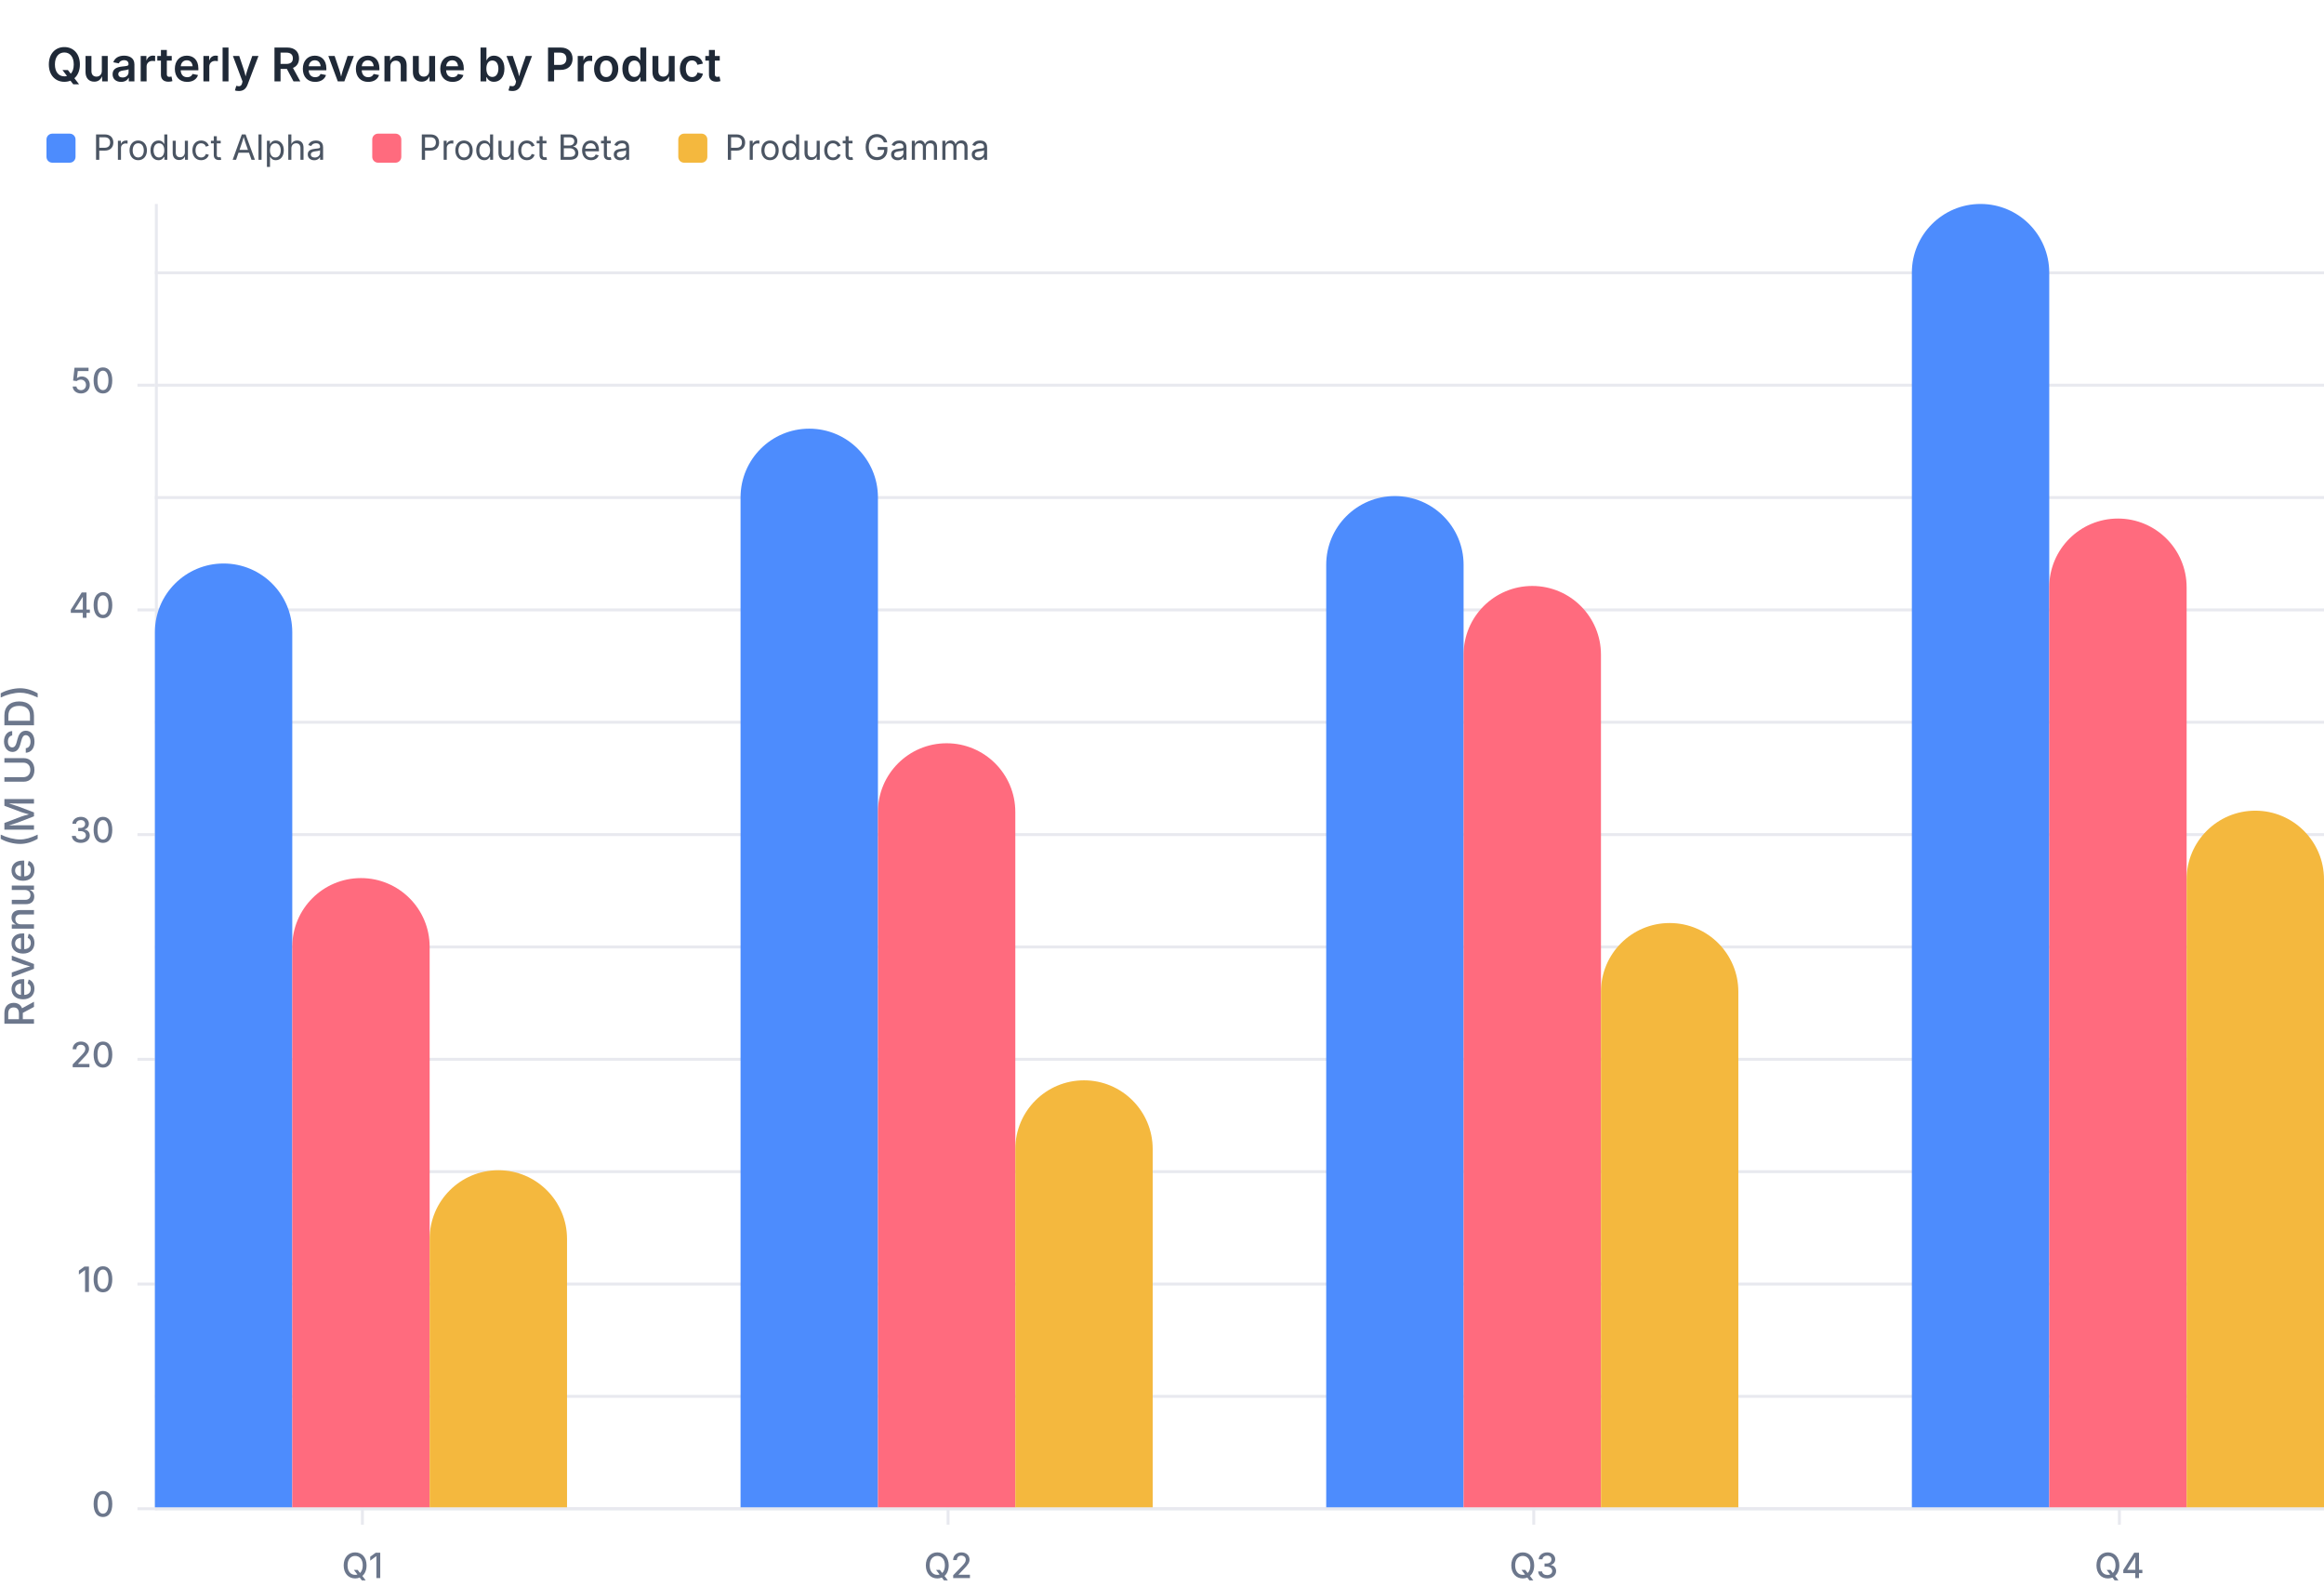
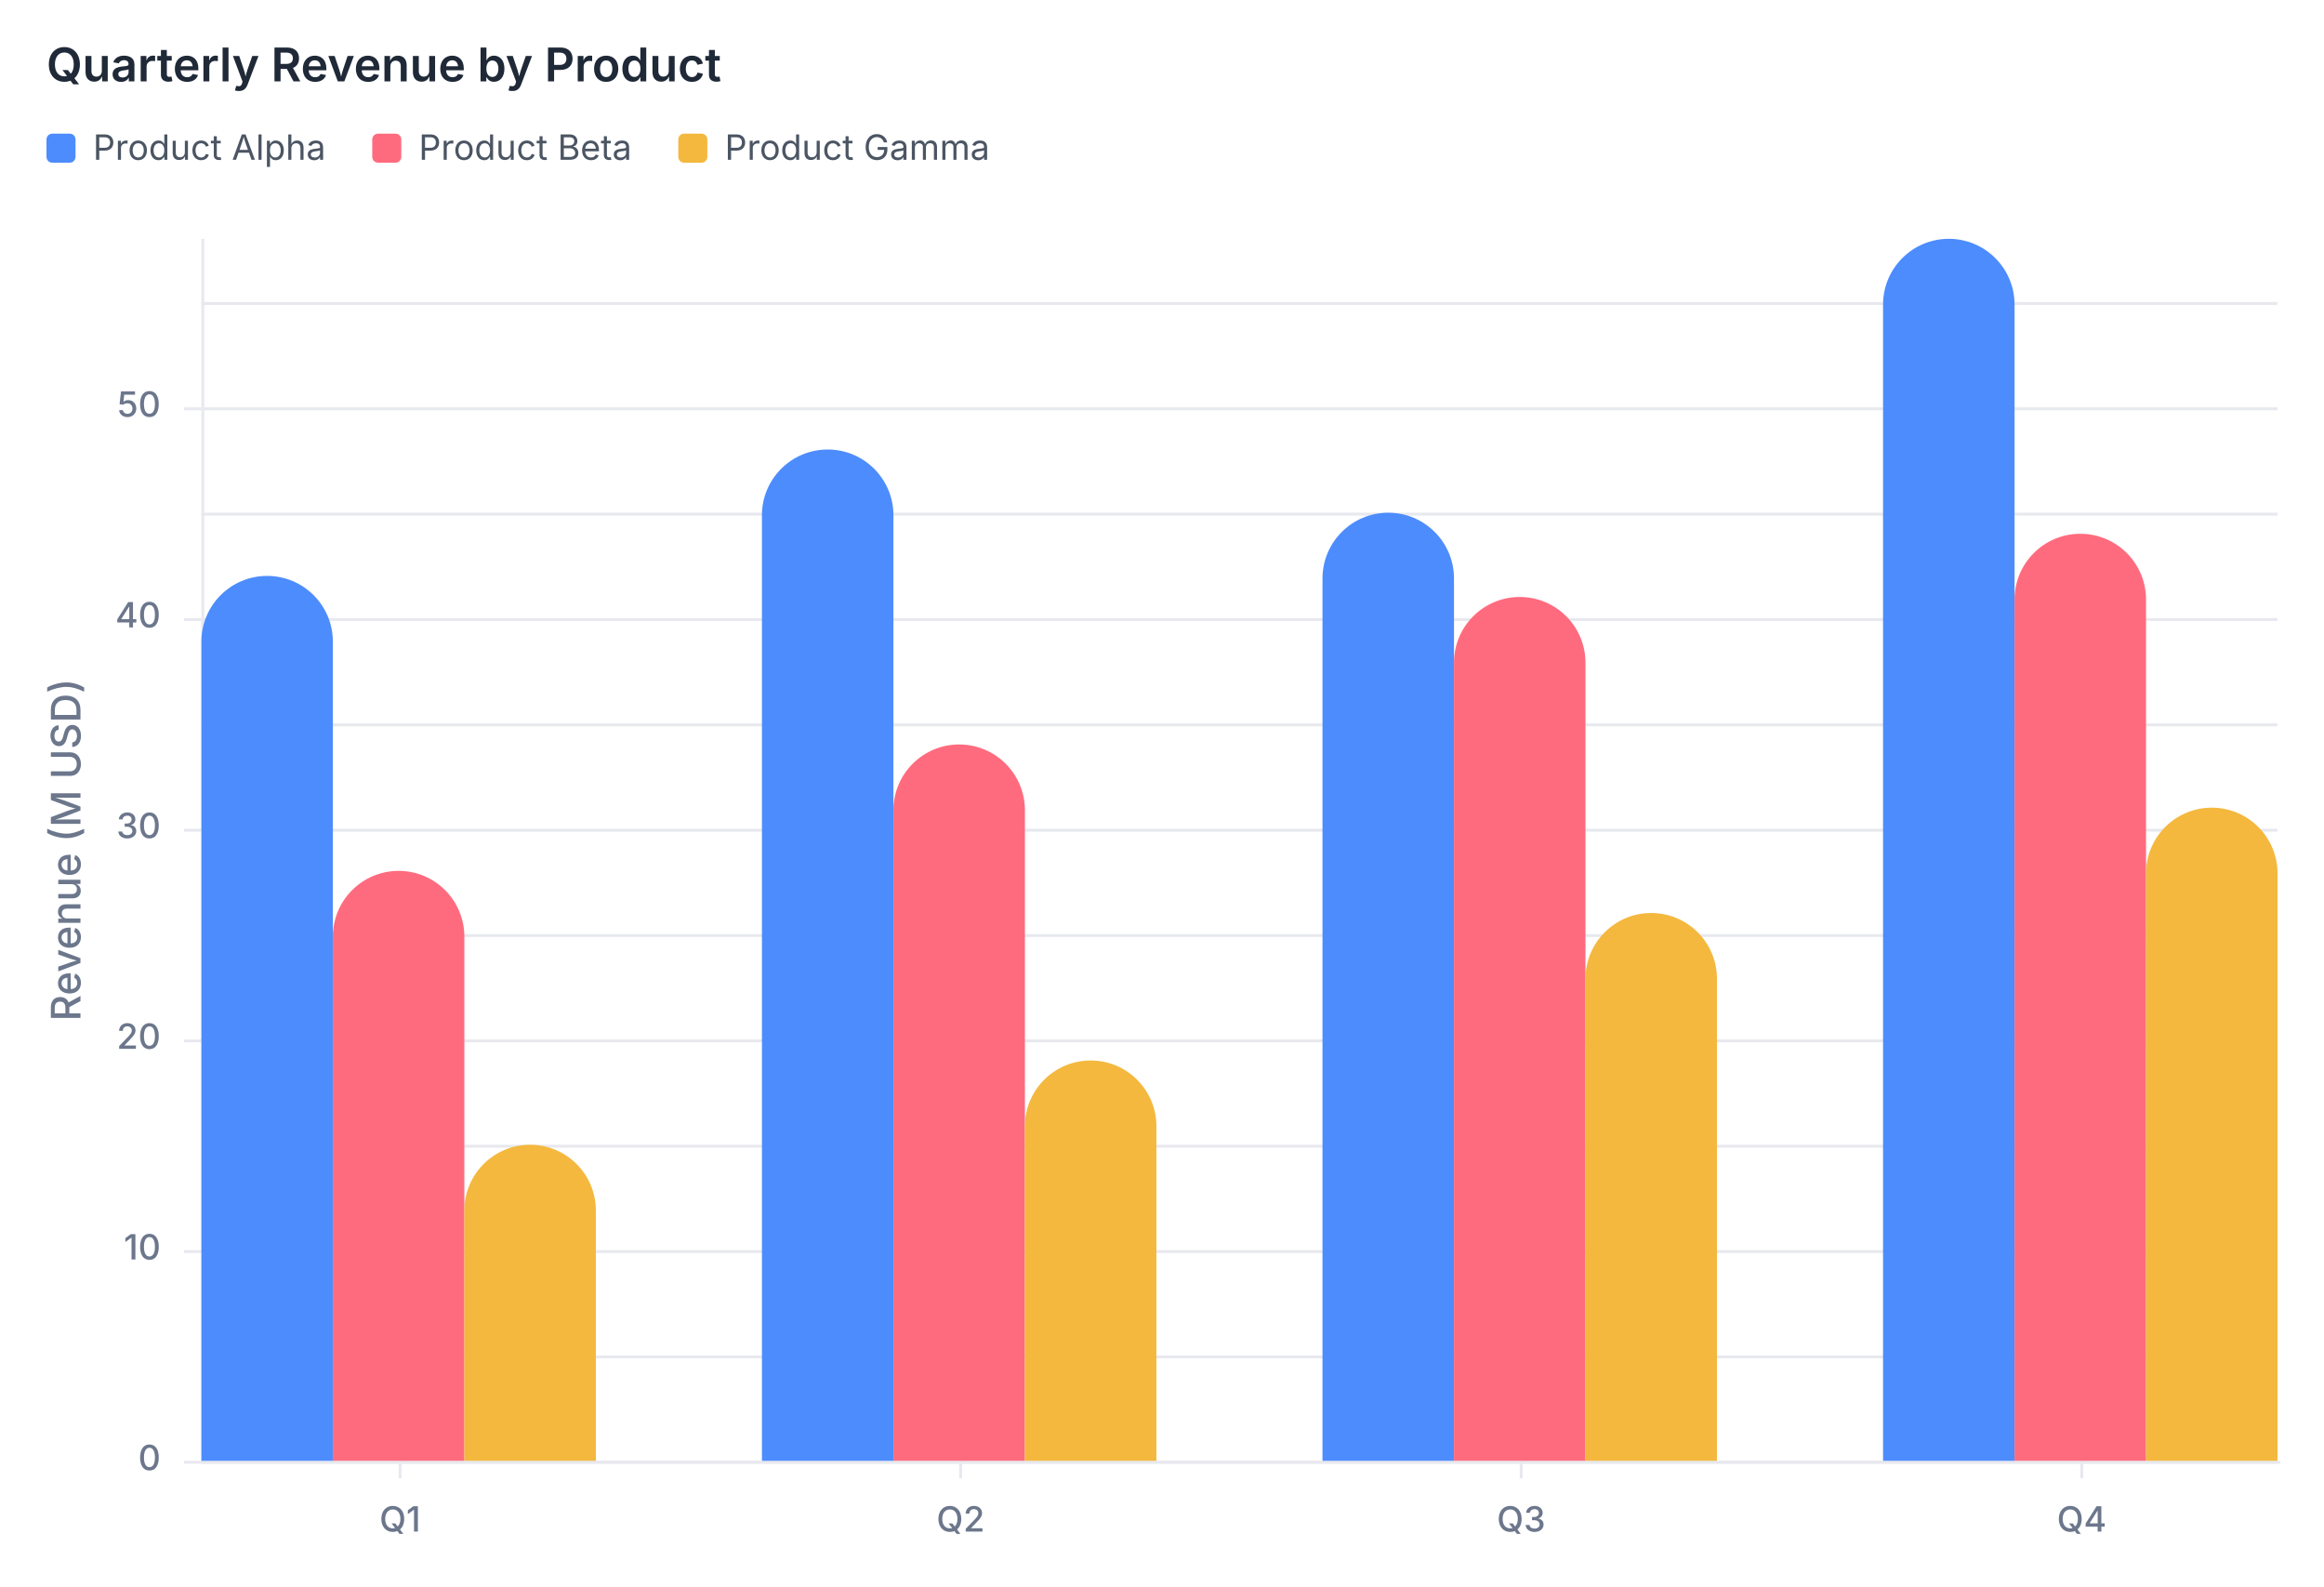
<svg xmlns="http://www.w3.org/2000/svg" style="font-family: Inter, Arial, &quot;Helvetica Neue&quot;, Helvetica, sans-serif;" height="546" width="800" viewBox="0 0 800 546" role="img">
  <g>
    <text x="16" y="28" font-size="16" font-weight="600" fill="#1f2937">Quarterly Revenue by Product</text>
    <rect x="16" y="46" width="10" height="10" rx="2" fill="#4D8CFD" />
    <text x="32" y="55" font-size="12" fill="#4b5563">Product Alpha</text>
    <rect x="128.14" y="46" width="10" height="10" rx="2" fill="#FF6B7E" />
    <text x="144.14" y="55" font-size="12" fill="#4b5563">Product Beta</text>
    <rect x="233.49" y="46" width="10" height="10" rx="2" fill="#F4B83E" />
    <text x="249.49" y="55" font-size="12" fill="#4b5563">Product Gamma</text>
  </g>
-   <g transform="translate(0,66)">
-     <g axis-type="x" transform="translate(53.32,452.8)">
+   <g transform="translate(16,78)">
+     <g axis-type="x" transform="translate(53.32,424.8)">
      <g fill="none" font-size="10" font-family="sans-serif" text-anchor="middle" style="user-select: none;">
-         <path stroke="currentColor" d="M0.5, 0 V0.5 H747.18 V0" style="stroke: #e8e9ef; stroke-width: 1px; stroke-dasharray: none;" />
-         <g opacity="1" transform="translate(71.4346,0)" style="stroke: none; font-size: 12px; font-weight: 500;">
+         <path stroke="currentColor" d="M0.5, 0 V0.5 H715.18 V0" style="stroke: #e8e9ef; stroke-width: 1px; stroke-dasharray: none;" />
+         <g opacity="1" transform="translate(68.3946,0)" style="stroke: none; font-size: 12px; font-weight: 500;">
          <line stroke="currentColor" y2="6" style="stroke: #e8e9ef; stroke-width: 1px;" />
          <text fill="currentColor" style="fill: #6c778c; cursor: default; font-family: Inter, Arial, &quot;Helvetica Neue&quot;, Helvetica, sans-serif; text-decoration: none; stroke: none;">
            <tspan font-size="12" font-family="Inter,Arial,&quot;Helvetica Neue&quot;,Helvetica,sans-serif" y="20">
              <tspan x="0" dy="0em" dominant-baseline="central">Q1</tspan>
            </tspan>
          </text>
        </g>
-         <g opacity="1" transform="translate(273.0382,0)" style="stroke: none; font-size: 12px; font-weight: 500;">
+         <g opacity="1" transform="translate(261.3582,0)" style="stroke: none; font-size: 12px; font-weight: 500;">
          <line stroke="currentColor" y2="6" style="stroke: #e8e9ef; stroke-width: 1px;" />
          <text fill="currentColor" style="fill: #6c778c; cursor: default; font-family: Inter, Arial, &quot;Helvetica Neue&quot;, Helvetica, sans-serif; text-decoration: none; stroke: none;">
            <tspan font-size="12" font-family="Inter,Arial,&quot;Helvetica Neue&quot;,Helvetica,sans-serif" y="20">
              <tspan x="0" dy="0em" dominant-baseline="central">Q2</tspan>
            </tspan>
          </text>
        </g>
-         <g opacity="1" transform="translate(474.6418,0)" style="stroke: none; font-size: 12px; font-weight: 500;">
+         <g opacity="1" transform="translate(454.3218,0)" style="stroke: none; font-size: 12px; font-weight: 500;">
          <line stroke="currentColor" y2="6" style="stroke: #e8e9ef; stroke-width: 1px;" />
          <text fill="currentColor" style="fill: #6c778c; cursor: default; font-family: Inter, Arial, &quot;Helvetica Neue&quot;, Helvetica, sans-serif; text-decoration: none; stroke: none;">
            <tspan font-size="12" font-family="Inter,Arial,&quot;Helvetica Neue&quot;,Helvetica,sans-serif" y="20">
              <tspan x="0" dy="0em" dominant-baseline="central">Q3</tspan>
            </tspan>
          </text>
        </g>
-         <g opacity="1" transform="translate(676.2454,0)" style="stroke: none; font-size: 12px; font-weight: 500;">
+         <g opacity="1" transform="translate(647.2854,0)" style="stroke: none; font-size: 12px; font-weight: 500;">
          <line stroke="currentColor" y2="6" style="stroke: #e8e9ef; stroke-width: 1px;" />
          <text fill="currentColor" style="fill: #6c778c; cursor: default; font-family: Inter, Arial, &quot;Helvetica Neue&quot;, Helvetica, sans-serif; text-decoration: none; stroke: none;">
            <tspan font-size="12" font-family="Inter,Arial,&quot;Helvetica Neue&quot;,Helvetica,sans-serif" y="20">
              <tspan x="0" dy="0em" dominant-baseline="central">Q4</tspan>
            </tspan>
          </text>
        </g>
      </g>
      <g style="opacity: 0;" />
    </g>
    <g axis-type="y" transform="translate(53.32,4.2)">
      <g fill="none" font-size="10" font-family="sans-serif" text-anchor="end" style="user-select: none;">
-         <path stroke="currentColor" d="M0, 449.1 H0.5 V0.5 H0" style="stroke: #e8e9ef; stroke-width: 1px; stroke-dasharray: none;" />
-         <g opacity="1" transform="translate(0,449.1)" style="stroke: none; font-size: 12px; font-weight: 500;">
+         <path stroke="currentColor" d="M0, 421.1 H0.5 V0.5 H0" style="stroke: #e8e9ef; stroke-width: 1px; stroke-dasharray: none;" />
+         <g opacity="1" transform="translate(0,421.1)" style="stroke: none; font-size: 12px; font-weight: 500;">
          <line stroke="currentColor" x2="-6" style="stroke: #e8e9ef; stroke-width: 1px;" />
          <text fill="currentColor" x="-14" style="fill: #6c778c; cursor: default; font-family: Inter, Arial, &quot;Helvetica Neue&quot;, Helvetica, sans-serif; text-decoration: none; stroke: none;">
            <tspan font-size="12" font-family="Inter,Arial,&quot;Helvetica Neue&quot;,Helvetica,sans-serif" y="-6">
              <tspan x="-14" dy="0em" dominant-baseline="hanging">0</tspan>
            </tspan>
          </text>
        </g>
-         <g opacity="1" transform="translate(0,371.7552)" style="stroke: none; font-size: 12px; font-weight: 500;">
+         <g opacity="1" transform="translate(0,348.5828)" style="stroke: none; font-size: 12px; font-weight: 500;">
          <line stroke="currentColor" x2="-6" style="stroke: #e8e9ef; stroke-width: 1px;" />
          <text fill="currentColor" x="-14" style="fill: #6c778c; cursor: default; font-family: Inter, Arial, &quot;Helvetica Neue&quot;, Helvetica, sans-serif; text-decoration: none; stroke: none;">
            <tspan font-size="12" font-family="Inter,Arial,&quot;Helvetica Neue&quot;,Helvetica,sans-serif" y="-6">
              <tspan x="-14" dy="0em" dominant-baseline="hanging">10</tspan>
            </tspan>
          </text>
        </g>
-         <g opacity="1" transform="translate(0,294.4103)" style="stroke: none; font-size: 12px; font-weight: 500;">
+         <g opacity="1" transform="translate(0,276.0655)" style="stroke: none; font-size: 12px; font-weight: 500;">
          <line stroke="currentColor" x2="-6" style="stroke: #e8e9ef; stroke-width: 1px;" />
          <text fill="currentColor" x="-14" style="fill: #6c778c; cursor: default; font-family: Inter, Arial, &quot;Helvetica Neue&quot;, Helvetica, sans-serif; text-decoration: none; stroke: none;">
            <tspan font-size="12" font-family="Inter,Arial,&quot;Helvetica Neue&quot;,Helvetica,sans-serif" y="-6">
              <tspan x="-14" dy="0em" dominant-baseline="hanging">20</tspan>
            </tspan>
          </text>
        </g>
-         <g opacity="1" transform="translate(0,217.0655)" style="stroke: none; font-size: 12px; font-weight: 500;">
+         <g opacity="1" transform="translate(0,203.5483)" style="stroke: none; font-size: 12px; font-weight: 500;">
          <line stroke="currentColor" x2="-6" style="stroke: #e8e9ef; stroke-width: 1px;" />
          <text fill="currentColor" x="-14" style="fill: #6c778c; cursor: default; font-family: Inter, Arial, &quot;Helvetica Neue&quot;, Helvetica, sans-serif; text-decoration: none; stroke: none;">
            <tspan font-size="12" font-family="Inter,Arial,&quot;Helvetica Neue&quot;,Helvetica,sans-serif" y="-6">
              <tspan x="-14" dy="0em" dominant-baseline="hanging">30</tspan>
            </tspan>
          </text>
        </g>
-         <g opacity="1" transform="translate(0,139.7207)" style="stroke: none; font-size: 12px; font-weight: 500;">
+         <g opacity="1" transform="translate(0,131.031)" style="stroke: none; font-size: 12px; font-weight: 500;">
          <line stroke="currentColor" x2="-6" style="stroke: #e8e9ef; stroke-width: 1px;" />
          <text fill="currentColor" x="-14" style="fill: #6c778c; cursor: default; font-family: Inter, Arial, &quot;Helvetica Neue&quot;, Helvetica, sans-serif; text-decoration: none; stroke: none;">
            <tspan font-size="12" font-family="Inter,Arial,&quot;Helvetica Neue&quot;,Helvetica,sans-serif" y="-6">
              <tspan x="-14" dy="0em" dominant-baseline="hanging">40</tspan>
            </tspan>
          </text>
        </g>
-         <g opacity="1" transform="translate(0,62.37586)" style="stroke: none; font-size: 12px; font-weight: 500;">
+         <g opacity="1" transform="translate(0,58.51379)" style="stroke: none; font-size: 12px; font-weight: 500;">
          <line stroke="currentColor" x2="-6" style="stroke: #e8e9ef; stroke-width: 1px;" />
          <text fill="currentColor" x="-14" style="fill: #6c778c; cursor: default; font-family: Inter, Arial, &quot;Helvetica Neue&quot;, Helvetica, sans-serif; text-decoration: none; stroke: none;">
            <tspan font-size="12" font-family="Inter,Arial,&quot;Helvetica Neue&quot;,Helvetica,sans-serif" y="-6">
              <tspan x="-14" dy="0em" dominant-baseline="hanging">50</tspan>
            </tspan>
          </text>
        </g>
-         <text dy="-0.25em" transform="translate(-38.12,224.3) rotate(-90)" style="fill: #6c778c; font-size: 14px; font-weight: 500; font-family: Inter, Arial, &quot;Helvetica Neue&quot;, Helvetica, sans-serif; text-anchor: middle;">Revenue (M USD)</text>
+         <text dy="-0.25em" transform="translate(-38.12,210.3) rotate(-90)" style="fill: #6c778c; font-size: 14px; font-weight: 500; font-family: Inter, Arial, &quot;Helvetica Neue&quot;, Helvetica, sans-serif; text-anchor: middle;">Revenue (M USD)</text>
      </g>
      <g fill="none" font-size="10" font-family="sans-serif" text-anchor="end" style="opacity: 1;">
-         <path stroke="currentColor" d="M0.5,449.1V0.5" style="opacity: 0;" />
-         <g opacity="1" transform="translate(0,449.1)">
-           <line stroke="currentColor" x2="746.68" style="stroke: #e8e9ef; stroke-width: 1px; stroke-dasharray: none; opacity: 1; transition: none;" />
+         <path stroke="currentColor" d="M0.5,421.1V0.5" style="opacity: 0;" />
+         <g opacity="1" transform="translate(0,421.1)">
+           <line stroke="currentColor" x2="714.68" style="stroke: #e8e9ef; stroke-width: 1px; stroke-dasharray: none; opacity: 1; transition: none;" />
          <text fill="currentColor" x="-3" dy="0.32em" />
        </g>
-         <g opacity="1" transform="translate(0,410.4276)">
-           <line stroke="currentColor" x2="746.68" style="stroke: #e8e9ef; stroke-width: 1px; stroke-dasharray: none; opacity: 1; transition: none;" />
+         <g opacity="1" transform="translate(0,384.8414)">
+           <line stroke="currentColor" x2="714.68" style="stroke: #e8e9ef; stroke-width: 1px; stroke-dasharray: none; opacity: 1; transition: none;" />
          <text fill="currentColor" x="-3" dy="0.32em" />
        </g>
-         <g opacity="1" transform="translate(0,371.7552)">
-           <line stroke="currentColor" x2="746.68" style="stroke: #e8e9ef; stroke-width: 1px; stroke-dasharray: none; opacity: 1; transition: none;" />
+         <g opacity="1" transform="translate(0,348.5828)">
+           <line stroke="currentColor" x2="714.68" style="stroke: #e8e9ef; stroke-width: 1px; stroke-dasharray: none; opacity: 1; transition: none;" />
          <text fill="currentColor" x="-3" dy="0.32em" />
        </g>
-         <g opacity="1" transform="translate(0,333.0828)">
-           <line stroke="currentColor" x2="746.68" style="stroke: #e8e9ef; stroke-width: 1px; stroke-dasharray: none; opacity: 1; transition: none;" />
+         <g opacity="1" transform="translate(0,312.3241)">
+           <line stroke="currentColor" x2="714.68" style="stroke: #e8e9ef; stroke-width: 1px; stroke-dasharray: none; opacity: 1; transition: none;" />
          <text fill="currentColor" x="-3" dy="0.32em" />
        </g>
-         <g opacity="1" transform="translate(0,294.4103)">
-           <line stroke="currentColor" x2="746.68" style="stroke: #e8e9ef; stroke-width: 1px; stroke-dasharray: none; opacity: 1; transition: none;" />
+         <g opacity="1" transform="translate(0,276.0655)">
+           <line stroke="currentColor" x2="714.68" style="stroke: #e8e9ef; stroke-width: 1px; stroke-dasharray: none; opacity: 1; transition: none;" />
          <text fill="currentColor" x="-3" dy="0.32em" />
        </g>
-         <g opacity="1" transform="translate(0,255.7379)">
-           <line stroke="currentColor" x2="746.68" style="stroke: #e8e9ef; stroke-width: 1px; stroke-dasharray: none; opacity: 1; transition: none;" />
+         <g opacity="1" transform="translate(0,239.8069)">
+           <line stroke="currentColor" x2="714.68" style="stroke: #e8e9ef; stroke-width: 1px; stroke-dasharray: none; opacity: 1; transition: none;" />
          <text fill="currentColor" x="-3" dy="0.32em" />
        </g>
-         <g opacity="1" transform="translate(0,217.0655)">
-           <line stroke="currentColor" x2="746.68" style="stroke: #e8e9ef; stroke-width: 1px; stroke-dasharray: none; opacity: 1; transition: none;" />
+         <g opacity="1" transform="translate(0,203.5483)">
+           <line stroke="currentColor" x2="714.68" style="stroke: #e8e9ef; stroke-width: 1px; stroke-dasharray: none; opacity: 1; transition: none;" />
          <text fill="currentColor" x="-3" dy="0.32em" />
        </g>
-         <g opacity="1" transform="translate(0,178.3931)">
-           <line stroke="currentColor" x2="746.68" style="stroke: #e8e9ef; stroke-width: 1px; stroke-dasharray: none; opacity: 1; transition: none;" />
+         <g opacity="1" transform="translate(0,167.2897)">
+           <line stroke="currentColor" x2="714.68" style="stroke: #e8e9ef; stroke-width: 1px; stroke-dasharray: none; opacity: 1; transition: none;" />
          <text fill="currentColor" x="-3" dy="0.32em" />
        </g>
-         <g opacity="1" transform="translate(0,139.7207)">
-           <line stroke="currentColor" x2="746.68" style="stroke: #e8e9ef; stroke-width: 1px; stroke-dasharray: none; opacity: 1; transition: none;" />
+         <g opacity="1" transform="translate(0,131.031)">
+           <line stroke="currentColor" x2="714.68" style="stroke: #e8e9ef; stroke-width: 1px; stroke-dasharray: none; opacity: 1; transition: none;" />
          <text fill="currentColor" x="-3" dy="0.32em" />
        </g>
-         <g opacity="1" transform="translate(0,101.0483)">
-           <line stroke="currentColor" x2="746.68" style="stroke: #e8e9ef; stroke-width: 1px; stroke-dasharray: none; opacity: 1; transition: none;" />
+         <g opacity="1" transform="translate(0,94.77241)">
+           <line stroke="currentColor" x2="714.68" style="stroke: #e8e9ef; stroke-width: 1px; stroke-dasharray: none; opacity: 1; transition: none;" />
          <text fill="currentColor" x="-3" dy="0.32em" />
        </g>
-         <g opacity="1" transform="translate(0,62.37586)">
-           <line stroke="currentColor" x2="746.68" style="stroke: #e8e9ef; stroke-width: 1px; stroke-dasharray: none; opacity: 1; transition: none;" />
+         <g opacity="1" transform="translate(0,58.51379)">
+           <line stroke="currentColor" x2="714.68" style="stroke: #e8e9ef; stroke-width: 1px; stroke-dasharray: none; opacity: 1; transition: none;" />
          <text fill="currentColor" x="-3" dy="0.32em" />
        </g>
-         <g opacity="1" transform="translate(0,23.70345)">
-           <line stroke="currentColor" x2="746.68" style="stroke: #e8e9ef; stroke-width: 1px; stroke-dasharray: none; opacity: 1; transition: none;" />
+         <g opacity="1" transform="translate(0,22.25517)">
+           <line stroke="currentColor" x2="714.68" style="stroke: #e8e9ef; stroke-width: 1px; stroke-dasharray: none; opacity: 1; transition: none;" />
          <text fill="currentColor" x="-3" dy="0.32em" />
        </g>
      </g>
    </g>
    <g transform="translate(53.32,4.2)" style="clip-path: url(#snap-0);">
-       <g transform="translate(70.9346,0)" style="opacity: 1;">
-         <path d="M-47.29,123.752h0a23.645,23.645 0 0 1 23.645,23.645h0v0v277.559a0,0 0 0 1 0,0v23.645h-23.645h0a0,0 0 0 1 0,0h-23.645v-23.645v-277.559a23.645,23.645 0 0 1 23.645,-23.645v0h0z" unovis-pattern-index="0" style="fill: #4D8CFD; stroke: none; stroke-width: 0px; cursor: default;" />
-         <path d="M-3.552713678800501e-15,232.034h0a23.645,23.645 0 0 1 23.645,23.645h0v0v169.276a0,0 0 0 1 0,0v23.645h-23.645h0a0,0 0 0 1 0,0h-23.645v-23.645v-169.276a23.645,23.645 0 0 1 23.645,-23.645v0h0z" unovis-pattern-index="1" style="fill: #FF6B7E; stroke: none; stroke-width: 0px; cursor: default;" />
-         <path d="M47.29,332.583h0a23.645,23.645 0 0 1 23.645,23.645h0v0v68.728a0,0 0 0 1 0,0v23.645h-23.645h0a0,0 0 0 1 0,0h-23.645v-23.645v-68.728a23.645,23.645 0 0 1 23.645,-23.645v0h0z" unovis-pattern-index="2" style="fill: #F4B83E; stroke: none; stroke-width: 0px; cursor: default;" />
+       <g transform="translate(67.8946,0)" style="opacity: 1;">
+         <path d="M-45.263,116.028h0a22.632,22.632 0 0 1 22.632,22.632h0v0v259.309a0,0 0 0 1 0,0v22.632h-22.632h0a0,0 0 0 1 0,0h-22.632v-22.632v-259.309a22.632,22.632 0 0 1 22.632,-22.632v0h0z" unovis-pattern-index="0" style="fill: #4D8CFD; stroke: none; stroke-width: 0px; cursor: default;" />
+         <path d="M0,217.552h0a22.632,22.632 0 0 1 22.632,22.632h0v0v157.785a0,0 0 0 1 0,0v22.632h-22.632h0a0,0 0 0 1 0,0h-22.632v-22.632v-157.785a22.632,22.632 0 0 1 22.632,-22.632v0h0z" unovis-pattern-index="1" style="fill: #FF6B7E; stroke: none; stroke-width: 0px; cursor: default;" />
+         <path d="M45.263,311.824h0a22.632,22.632 0 0 1 22.632,22.632h0v0v63.513a0,0 0 0 1 0,0v22.632h-22.632h0a0,0 0 0 1 0,0h-22.632v-22.632v-63.513a22.632,22.632 0 0 1 22.632,-22.632v0h0z" unovis-pattern-index="2" style="fill: #F4B83E; stroke: none; stroke-width: 0px; cursor: default;" />
      </g>
-       <g transform="translate(272.5382,0)" style="opacity: 1;">
-         <path d="M-47.29,77.345h0a23.645,23.645 0 0 1 23.645,23.645h0v0v323.965a0,0 0 0 1 0,0v23.645h-23.645h0a0,0 0 0 1 0,0h-23.645v-23.645v-323.965a23.645,23.645 0 0 1 23.645,-23.645v0h0z" unovis-pattern-index="0" style="fill: #4D8CFD; stroke: none; stroke-width: 0px; cursor: default;" />
-         <path d="M-3.552713678800501e-15,185.628h0a23.645,23.645 0 0 1 23.645,23.645h0v0v215.683a0,0 0 0 1 0,0v23.645h-23.645h0a0,0 0 0 1 0,0h-23.645v-23.645v-215.683a23.645,23.645 0 0 1 23.645,-23.645v0h0z" unovis-pattern-index="1" style="fill: #FF6B7E; stroke: none; stroke-width: 0px; cursor: default;" />
-         <path d="M47.29,301.645h0a23.645,23.645 0 0 1 23.645,23.645h0v0v99.665a0,0 0 0 1 0,0v23.645h-23.645h0a0,0 0 0 1 0,0h-23.645v-23.645v-99.665a23.645,23.645 0 0 1 23.645,-23.645v0h0z" unovis-pattern-index="2" style="fill: #F4B83E; stroke: none; stroke-width: 0px; cursor: default;" />
+       <g transform="translate(260.8582,0)" style="opacity: 1;">
+         <path d="M-45.263,72.517h0a22.632,22.632 0 0 1 22.632,22.632h0v0v302.82a0,0 0 0 1 0,0v22.632h-22.632h0a0,0 0 0 1 0,0h-22.632v-22.632v-302.82a22.632,22.632 0 0 1 22.632,-22.632v0h0z" unovis-pattern-index="0" style="fill: #4D8CFD; stroke: none; stroke-width: 0px; cursor: default;" />
+         <path d="M0,174.041h0a22.632,22.632 0 0 1 22.632,22.632h0v0v201.296a0,0 0 0 1 0,0v22.632h-22.632h0a0,0 0 0 1 0,0h-22.632v-22.632v-201.296a22.632,22.632 0 0 1 22.632,-22.632v0h0z" unovis-pattern-index="1" style="fill: #FF6B7E; stroke: none; stroke-width: 0px; cursor: default;" />
+         <path d="M45.263,282.817h0a22.632,22.632 0 0 1 22.632,22.632h0v0v92.52a0,0 0 0 1 0,0v22.632h-22.632h0a0,0 0 0 1 0,0h-22.632v-22.632v-92.52a22.632,22.632 0 0 1 22.632,-22.632v0h0z" unovis-pattern-index="2" style="fill: #F4B83E; stroke: none; stroke-width: 0px; cursor: default;" />
      </g>
-       <g transform="translate(474.1418,0)" style="opacity: 1;">
-         <path d="M-47.29,100.548h0a23.645,23.645 0 0 1 23.645,23.645h0v0v300.762a0,0 0 0 1 0,0v23.645h-23.645h0a0,0 0 0 1 0,0h-23.645v-23.645v-300.762a23.645,23.645 0 0 1 23.645,-23.645v0h0z" unovis-pattern-index="0" style="fill: #4D8CFD; stroke: none; stroke-width: 0px; cursor: default;" />
-         <path d="M-3.552713678800501e-15,131.486h0a23.645,23.645 0 0 1 23.645,23.645h0v0v269.824a0,0 0 0 1 0,0v23.645h-23.645h0a0,0 0 0 1 0,0h-23.645v-23.645v-269.824a23.645,23.645 0 0 1 23.645,-23.645v0h0z" unovis-pattern-index="1" style="fill: #FF6B7E; stroke: none; stroke-width: 0px; cursor: default;" />
-         <path d="M47.29,247.503h0a23.645,23.645 0 0 1 23.645,23.645h0v0v153.807a0,0 0 0 1 0,0v23.645h-23.645h0a0,0 0 0 1 0,0h-23.645v-23.645v-153.807a23.645,23.645 0 0 1 23.645,-23.645v0h0z" unovis-pattern-index="2" style="fill: #F4B83E; stroke: none; stroke-width: 0px; cursor: default;" />
+       <g transform="translate(453.8218,0)" style="opacity: 1;">
+         <path d="M-45.263,94.272h0a22.632,22.632 0 0 1 22.632,22.632h0v0v281.065a0,0 0 0 1 0,0v22.632h-22.632h0a0,0 0 0 1 0,0h-22.632v-22.632v-281.065a22.632,22.632 0 0 1 22.632,-22.632v0h0z" unovis-pattern-index="0" style="fill: #4D8CFD; stroke: none; stroke-width: 0px; cursor: default;" />
+         <path d="M0,123.279h0a22.632,22.632 0 0 1 22.632,22.632h0v0v252.058a0,0 0 0 1 0,0v22.632h-22.632h0a0,0 0 0 1 0,0h-22.632v-22.632v-252.058a22.632,22.632 0 0 1 22.632,-22.632v0h0z" unovis-pattern-index="1" style="fill: #FF6B7E; stroke: none; stroke-width: 0px; cursor: default;" />
+         <path d="M45.263,232.055h0a22.632,22.632 0 0 1 22.632,22.632h0v0v143.282a0,0 0 0 1 0,0v22.632h-22.632h0a0,0 0 0 1 0,0h-22.632v-22.632v-143.282a22.632,22.632 0 0 1 22.632,-22.632v0h0z" unovis-pattern-index="2" style="fill: #F4B83E; stroke: none; stroke-width: 0px; cursor: default;" />
      </g>
-       <g transform="translate(675.7454,0)" style="opacity: 1;">
-         <path d="M-47.29,0h0a23.645,23.645 0 0 1 23.645,23.645h0v0v401.31a0,0 0 0 1 0,0v23.645h-23.645h0a0,0 0 0 1 0,0h-23.645v-23.645v-401.31a23.645,23.645 0 0 1 23.645,-23.645v0h0z" unovis-pattern-index="0" style="fill: #4D8CFD; stroke: none; stroke-width: 0px; cursor: default;" />
-         <path d="M-3.552713678800501e-15,108.283h0a23.645,23.645 0 0 1 23.645,23.645h0v0v293.028a0,0 0 0 1 0,0v23.645h-23.645h0a0,0 0 0 1 0,0h-23.645v-23.645v-293.028a23.645,23.645 0 0 1 23.645,-23.645v0h0z" unovis-pattern-index="1" style="fill: #FF6B7E; stroke: none; stroke-width: 0px; cursor: default;" />
-         <path d="M47.29,208.831h0a23.645,23.645 0 0 1 23.645,23.645h0v0v192.479a0,0 0 0 1 0,0v23.645h-23.645h0a0,0 0 0 1 0,0h-23.645v-23.645v-192.479a23.645,23.645 0 0 1 23.645,-23.645v0h0z" unovis-pattern-index="2" style="fill: #F4B83E; stroke: none; stroke-width: 0px; cursor: default;" />
+       <g transform="translate(646.7854,0)" style="opacity: 1;">
+         <path d="M-45.263,0h0a22.632,22.632 0 0 1 22.632,22.632h0v0v375.337a0,0 0 0 1 0,0v22.632h-22.632h0a0,0 0 0 1 0,0h-22.632v-22.632v-375.337a22.632,22.632 0 0 1 22.632,-22.632v0h0z" unovis-pattern-index="0" style="fill: #4D8CFD; stroke: none; stroke-width: 0px; cursor: default;" />
+         <path d="M0,101.524h0a22.632,22.632 0 0 1 22.632,22.632h0v0v273.813a0,0 0 0 1 0,0v22.632h-22.632h0a0,0 0 0 1 0,0h-22.632v-22.632v-273.813a22.632,22.632 0 0 1 22.632,-22.632v0h0z" unovis-pattern-index="1" style="fill: #FF6B7E; stroke: none; stroke-width: 0px; cursor: default;" />
+         <path d="M45.263,195.797h0a22.632,22.632 0 0 1 22.632,22.632h0v0v179.54a0,0 0 0 1 0,0v22.632h-22.632h0a0,0 0 0 1 0,0h-22.632v-22.632v-179.54a22.632,22.632 0 0 1 22.632,-22.632v0h0z" unovis-pattern-index="2" style="fill: #F4B83E; stroke: none; stroke-width: 0px; cursor: default;" />
      </g>
    </g>
    <clipPath id="snap-0">
-       <rect x="-2" y="-2" width="750.68" height="452.6" />
+       <rect x="-2" y="-2" width="718.68" height="424.6" />
    </clipPath>
    <defs>
      <filter id="snap-1" filterUnits="objectBoundingBox">
        <feColorMatrix type="saturate" in="SourceGraphic" values="1.35" />
      </filter>
    </defs>
    <defs />
  </g>
</svg>
